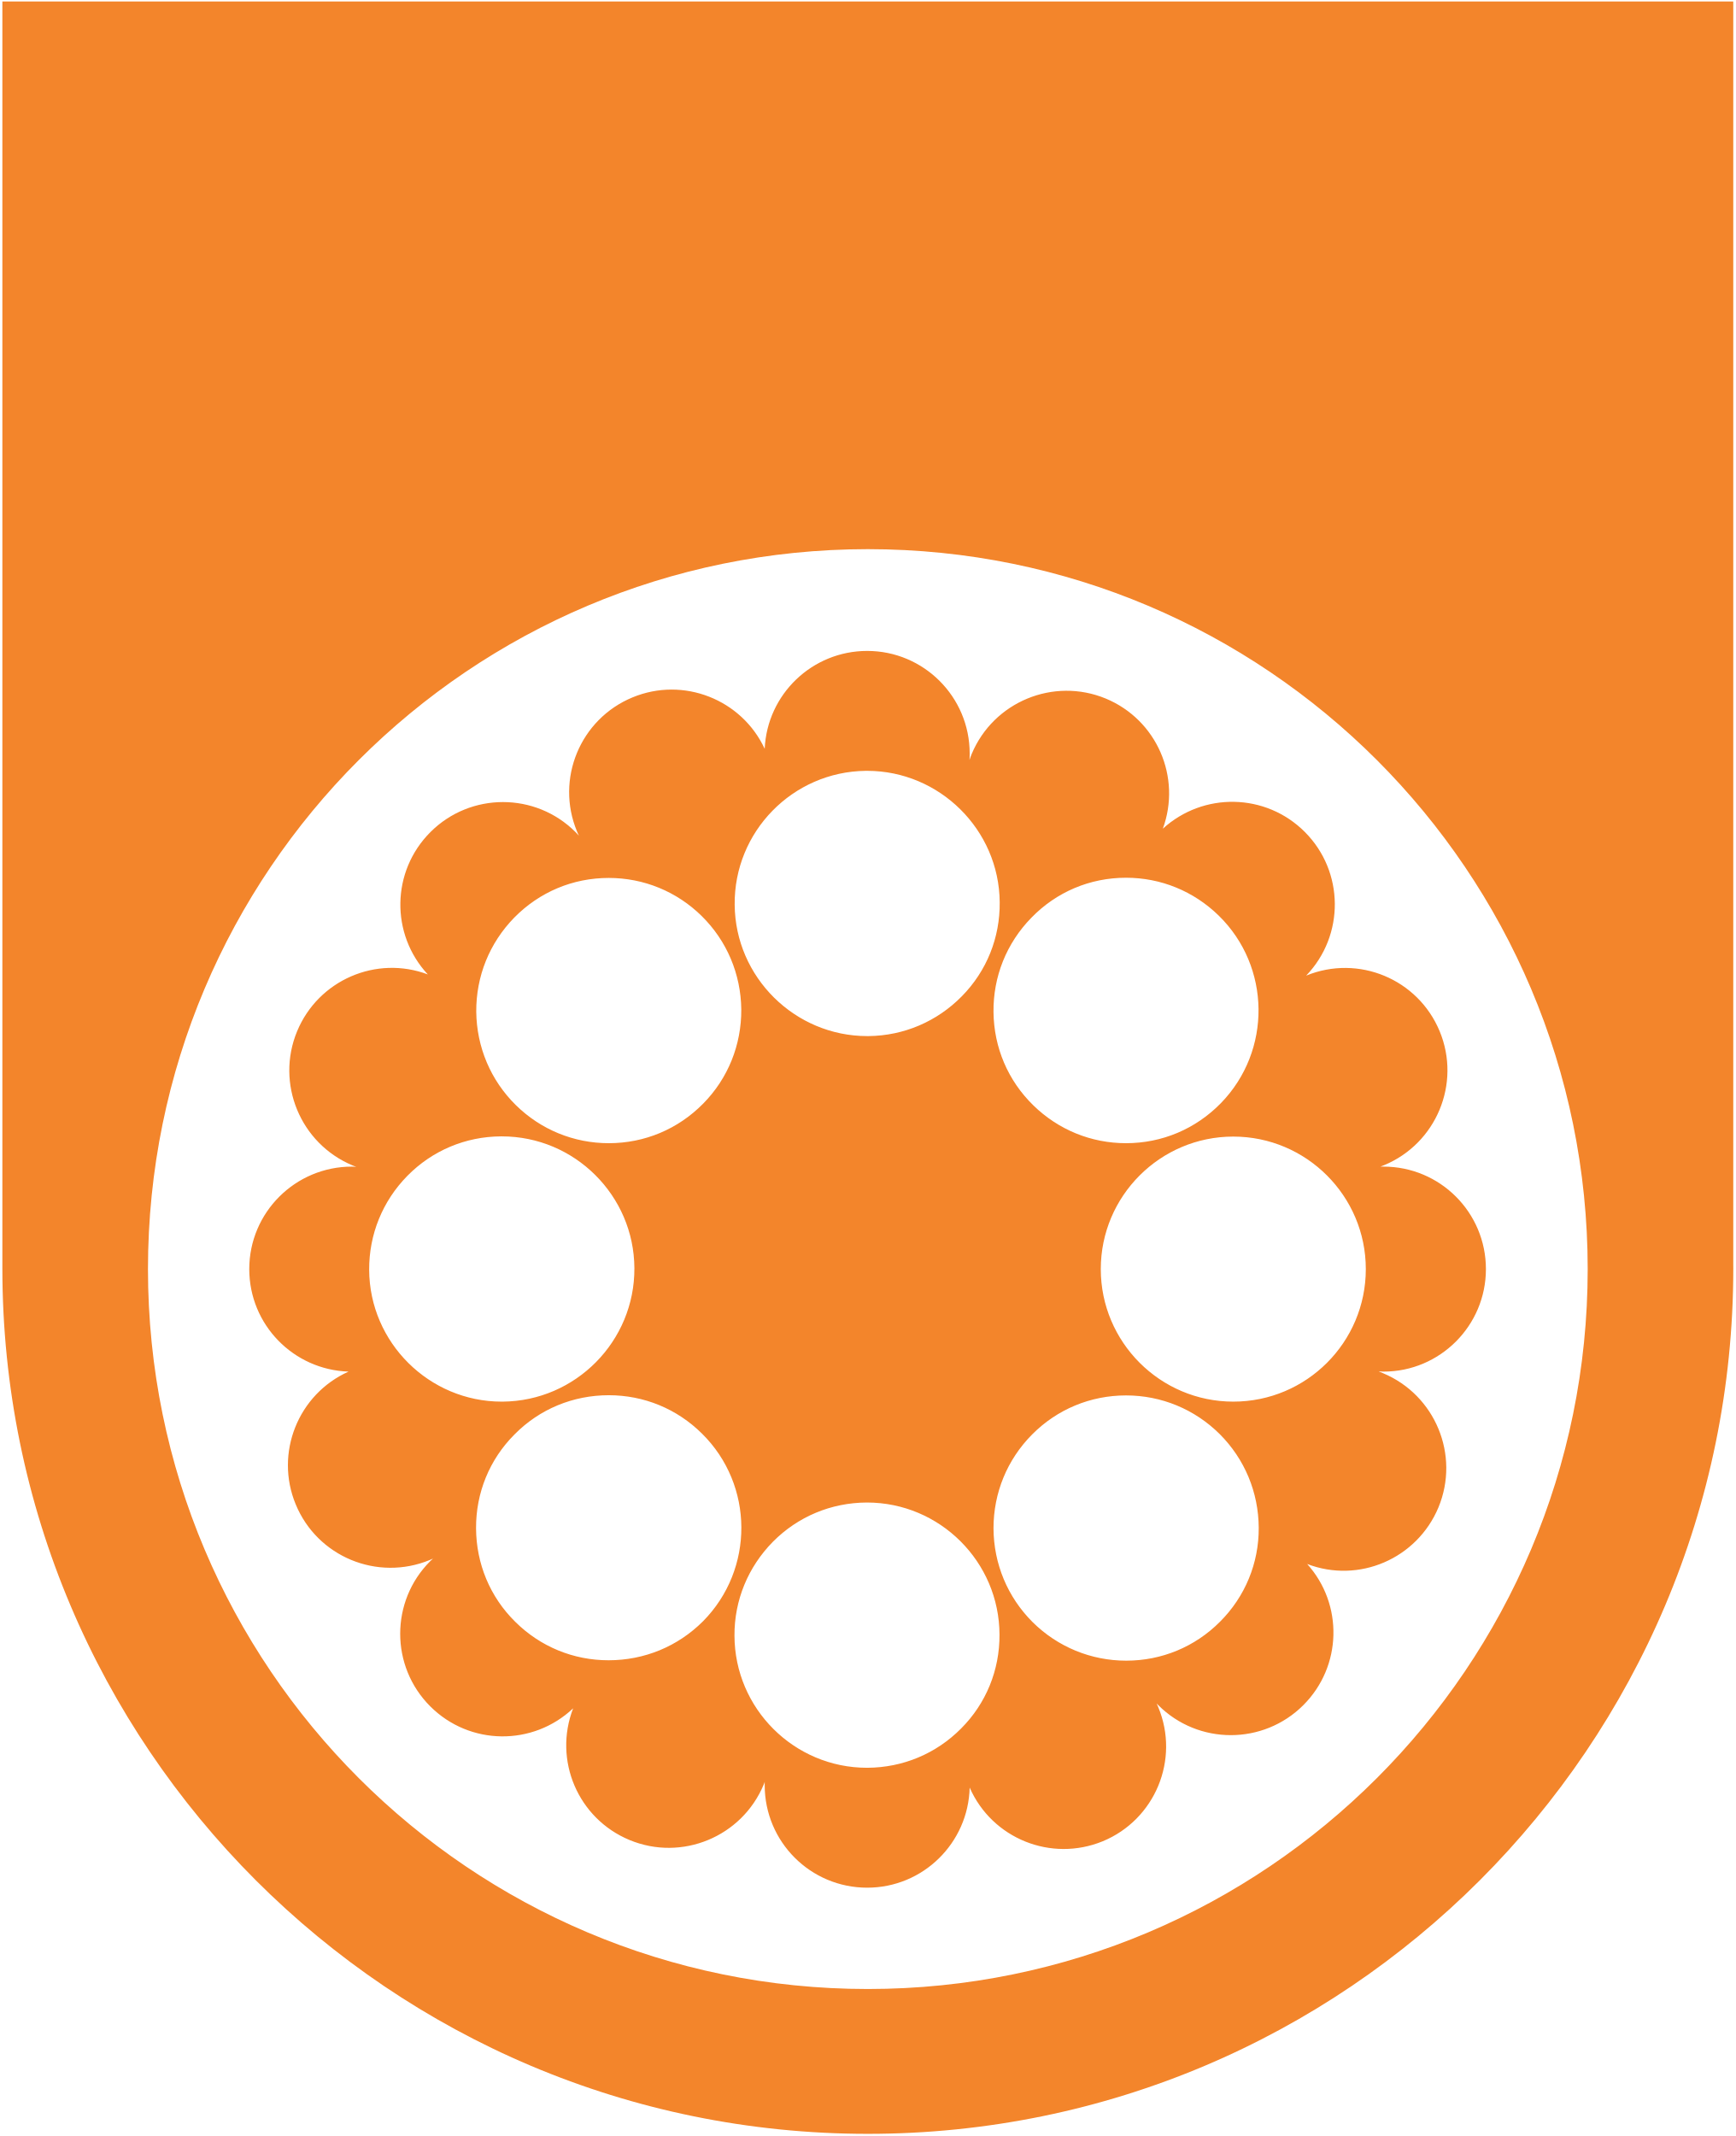
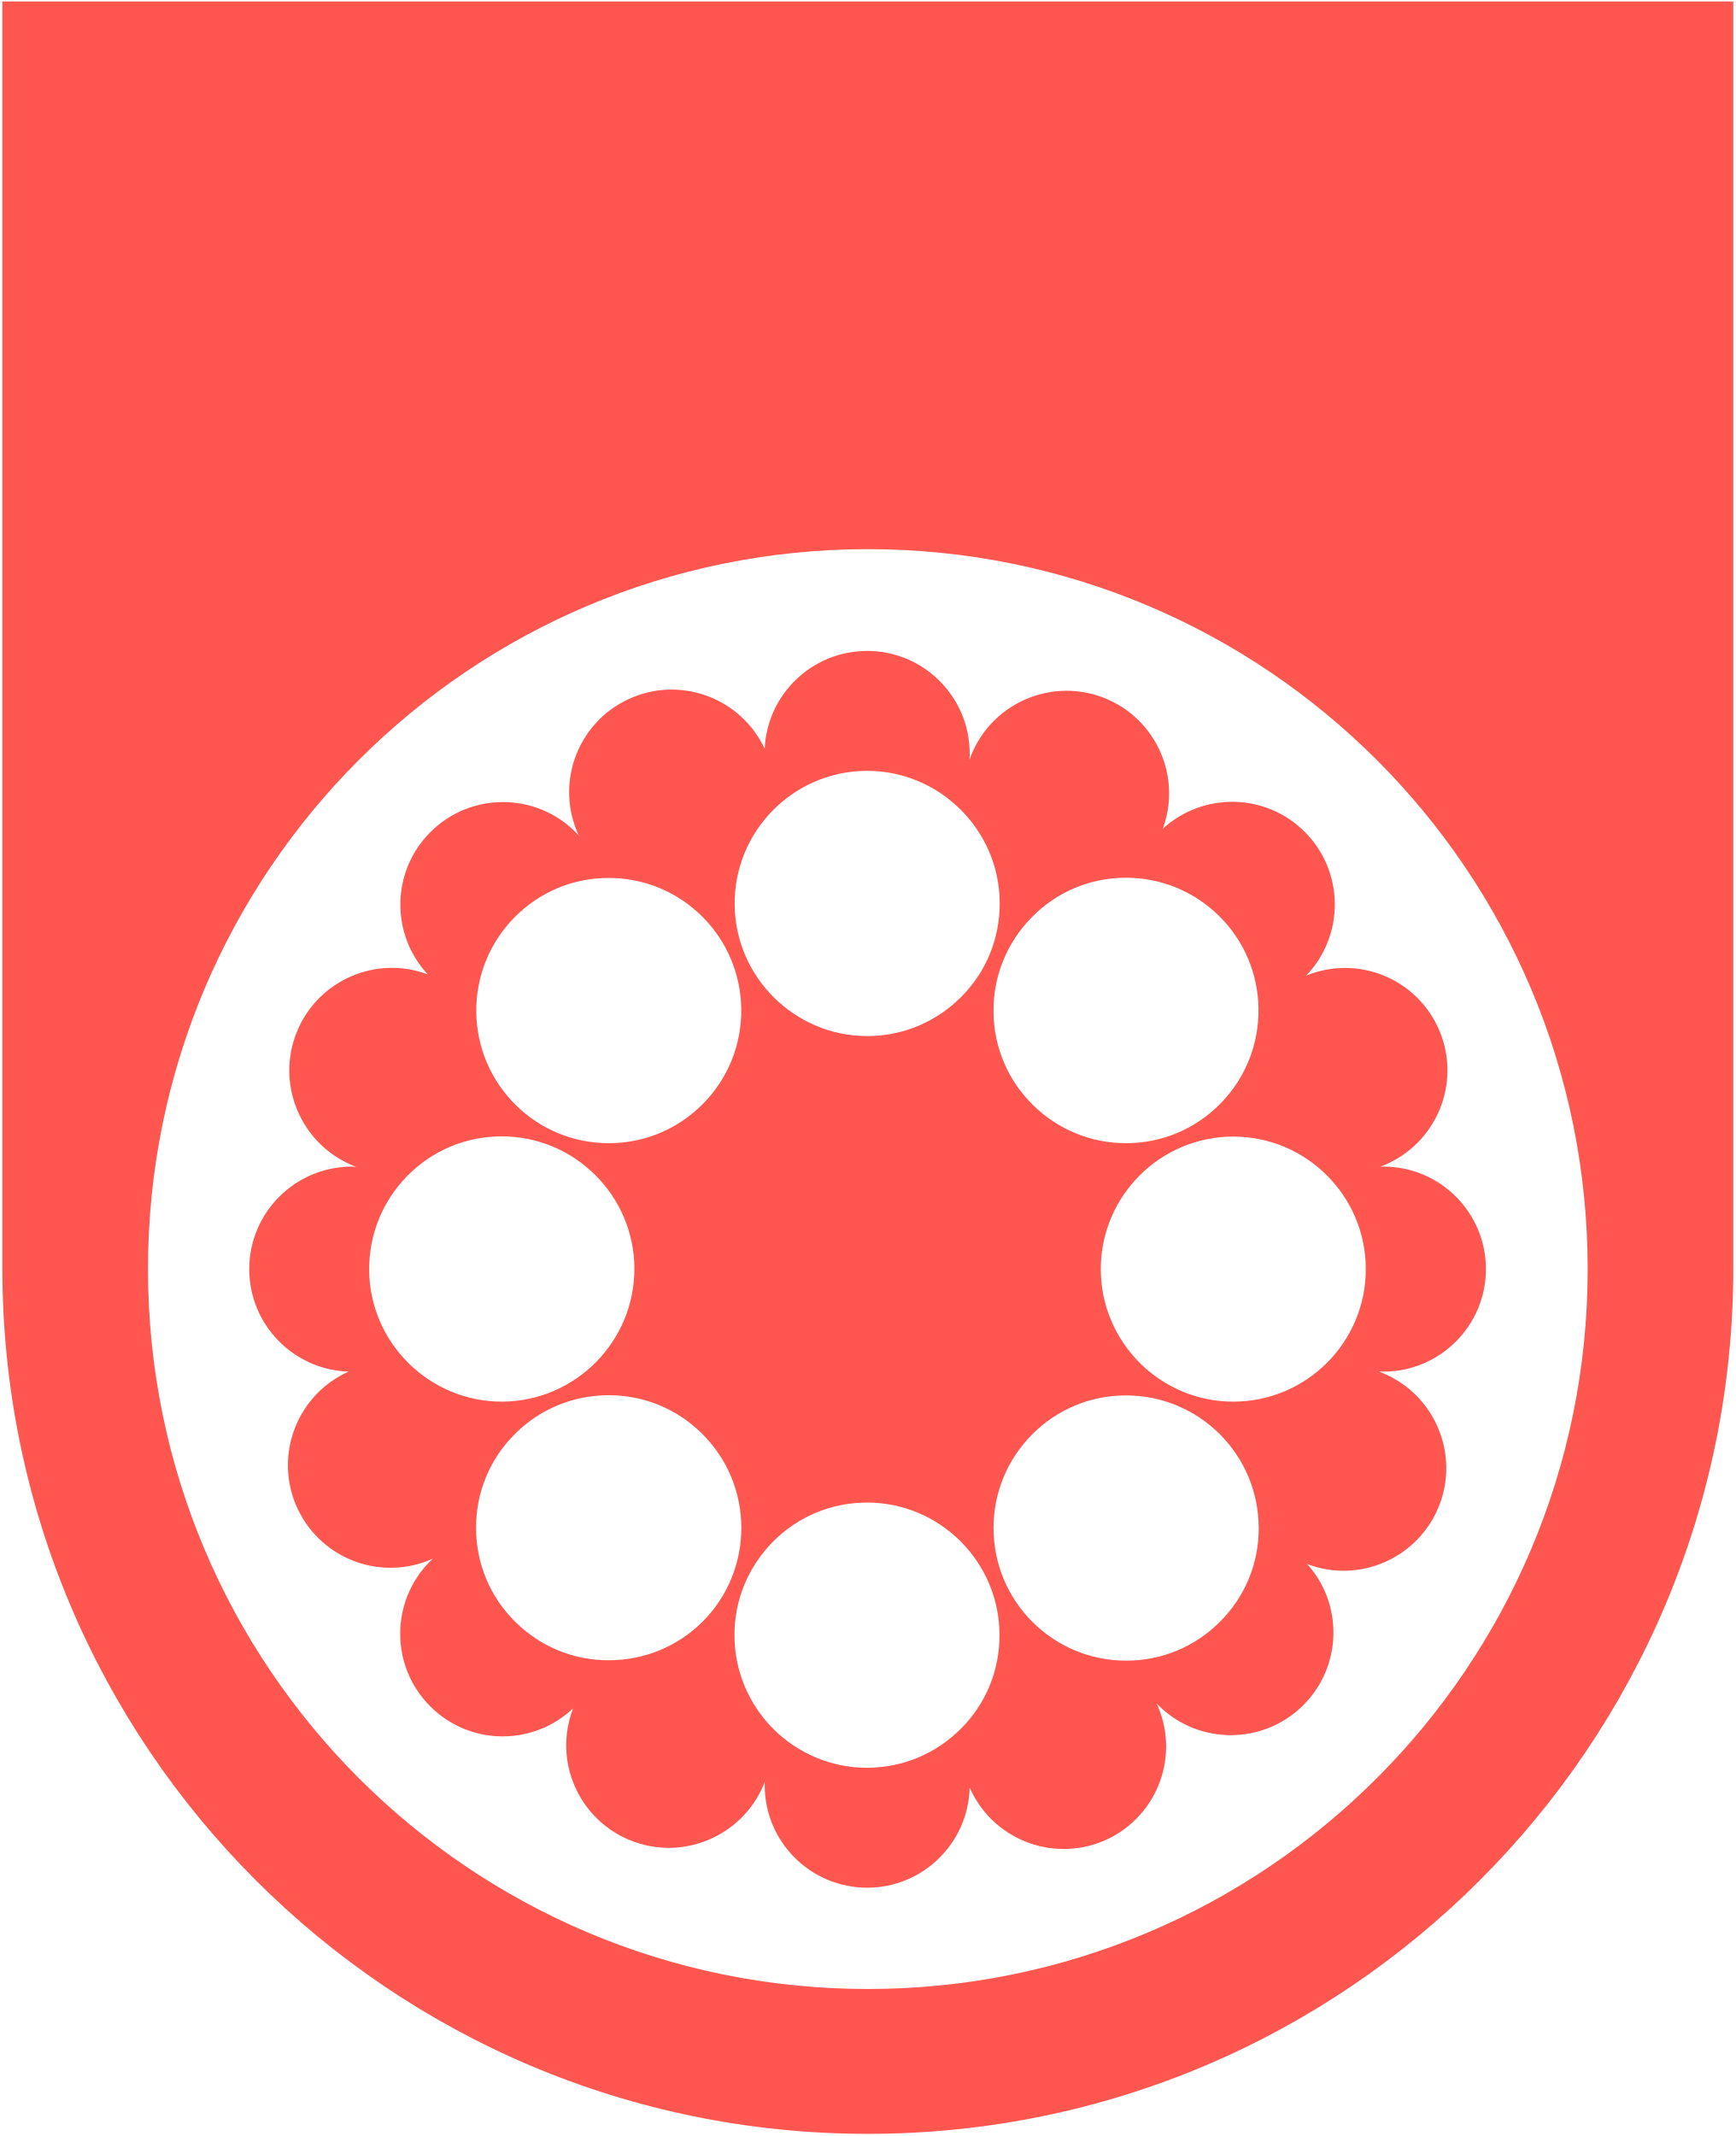
<svg xmlns="http://www.w3.org/2000/svg" width="720" height="886" viewBox="0 0 720 886">
-   <path id="Path" fill="#f3852b" stroke="none" d="M 360 885.105 C 161.721 885.105 0.982 724.367 0.982 526.088 C 0.982 525.617 0.996 525.13 0.982 524.66 L 0.982 0.625 L 719.004 0.625 L 719.004 524.66 C 719.004 525.13 719.018 525.603 719.018 526.088 C 719.018 724.367 558.279 885.105 360 885.105 Z M 360 825.029 C 524.923 825.029 658.619 691.331 658.619 526.408 C 658.619 361.485 524.923 227.787 360 227.787 C 195.077 227.787 61.381 361.485 61.381 526.408 C 61.381 691.331 195.077 825.029 360 825.029 Z M 359.734 783 C 336.235 783 317.219 763.984 317.219 740.484 L 317.219 739.074 C 317.136 739.489 316.971 739.821 316.805 740.236 C 307.754 761.909 282.842 772.204 261.17 763.236 C 239.747 754.351 229.45 730.106 237.754 708.6 C 221.064 724.377 194.823 724.128 178.465 707.77 C 161.858 691.162 161.858 664.174 178.465 647.566 C 178.88 647.234 179.212 646.82 179.627 646.488 C 179.212 646.654 178.714 646.902 178.299 647.068 C 156.543 656.036 131.632 645.74 122.664 623.984 C 113.862 602.727 123.661 578.315 144.586 568.932 C 121.751 568.184 103.4 549.5 103.4 526.416 C 103.4 502.917 122.499 483.902 145.998 483.902 C 146.662 483.902 147.243 483.984 147.824 483.984 C 147.326 483.818 146.744 483.653 146.246 483.404 C 124.574 474.353 114.278 449.442 123.246 427.77 C 132.048 406.512 156.128 396.133 177.469 404.188 C 161.941 387.497 162.274 361.424 178.549 345.148 C 195.156 328.541 222.143 328.541 238.75 345.148 C 239.248 345.647 239.664 346.144 240.162 346.643 C 239.83 346.061 239.579 345.398 239.33 344.816 C 230.362 323.144 240.659 298.232 262.414 289.264 C 283.505 280.545 307.67 290.095 317.219 310.605 C 318.215 288.02 336.899 270 359.734 270 C 383.234 270 402.248 289.099 402.248 312.516 C 402.248 313.429 402.249 314.342 402.166 315.256 C 402.415 314.425 402.746 313.594 403.078 312.764 C 412.129 291.091 437.04 280.794 458.713 289.762 C 479.887 298.564 490.184 322.396 482.379 343.736 C 499.152 328.458 525.06 328.872 541.252 345.064 C 557.693 361.506 557.86 387.995 541.834 404.686 C 563.507 395.801 588.251 406.097 597.219 427.77 C 606.187 449.442 595.807 474.352 574.135 483.32 C 573.637 483.486 573.139 483.736 572.641 483.902 L 573.885 483.902 C 597.384 483.902 616.4 502.917 616.4 526.416 C 616.4 549.915 597.302 568.932 573.969 568.932 C 573.304 568.932 572.557 568.85 571.893 568.85 C 572.474 569.099 573.137 569.347 573.719 569.596 C 595.391 578.647 605.689 603.558 596.721 625.23 C 587.836 646.571 563.671 656.951 542.248 648.73 C 557.278 665.421 556.779 691.162 540.67 707.271 C 524.063 723.879 497.076 723.879 480.469 707.271 L 479.805 706.605 C 480.054 707.104 480.22 707.603 480.469 708.102 C 489.52 729.857 479.141 754.768 457.469 763.736 C 436.045 772.538 411.548 762.657 402.248 741.482 C 401.667 764.484 382.902 783 359.734 783 Z M 359.65 733.262 L 359.816 733.262 C 374.514 733.179 388.298 727.449 398.678 716.986 C 409.057 706.607 414.704 692.739 414.621 678.041 C 414.538 647.816 389.876 623.238 359.65 623.238 L 359.484 623.238 C 344.787 623.321 331.003 629.051 320.623 639.514 C 310.327 649.976 304.597 663.76 304.68 678.457 C 304.763 708.682 329.425 733.262 359.65 733.262 Z M 467.184 688.836 C 481.881 688.836 495.747 683.107 506.127 672.645 C 516.507 662.265 522.237 648.399 522.154 633.701 C 522.071 619.004 516.34 605.219 505.961 594.84 C 495.581 584.543 481.797 578.812 467.1 578.812 C 452.402 578.812 438.536 584.543 428.156 595.006 C 417.777 605.469 412.131 619.252 412.131 633.949 C 412.214 648.647 417.943 662.431 428.322 672.811 C 438.702 683.107 452.569 688.836 467.184 688.836 Z M 252.451 688.67 C 267.315 688.67 281.182 682.941 291.645 672.479 C 312.985 650.889 312.818 616.014 291.229 594.674 C 280.849 584.377 267.148 578.73 252.533 578.73 C 237.753 578.73 223.803 584.46 213.424 595.006 C 203.044 605.385 197.397 619.252 197.48 633.949 C 197.564 648.647 203.293 662.43 213.756 672.727 C 224.135 683.023 237.837 688.67 252.451 688.67 Z M 208.109 581.387 L 208.523 581.387 C 238.832 581.138 263.328 556.31 263.162 526.002 C 262.996 495.86 238.334 471.363 208.191 471.363 L 207.777 471.363 C 193.08 471.446 179.295 477.26 168.998 487.723 C 158.702 498.185 153.056 512.052 153.139 526.75 C 153.305 556.892 178.05 581.387 208.109 581.387 Z M 511.607 581.387 C 541.999 581.387 566.578 556.724 566.578 526.416 C 566.578 496.108 541.916 471.447 511.607 471.447 C 481.299 471.447 456.637 496.108 456.637 526.416 C 456.637 556.724 481.299 581.387 511.607 581.387 Z M 252.533 474.188 C 267.397 474.188 281.264 468.375 291.727 457.746 C 302.023 447.283 307.587 433.416 307.504 418.719 C 307.338 404.021 301.525 390.238 291.062 379.941 C 280.766 369.811 267.065 364.164 252.533 364.164 C 237.67 364.164 223.802 369.977 213.34 380.605 C 203.043 391.151 197.479 404.935 197.562 419.633 C 197.729 434.33 203.541 448.114 214.004 458.41 C 224.3 468.541 238.002 474.188 252.533 474.188 Z M 467.1 474.188 C 482.046 474.188 495.996 468.292 506.459 457.58 C 527.633 435.825 527.219 400.948 505.547 379.773 C 495.167 369.643 481.548 364.08 467.1 364.08 C 452.153 364.08 438.204 369.976 427.824 380.688 C 417.528 391.233 411.965 405.101 412.131 419.799 C 412.297 434.496 418.109 448.196 428.654 458.492 C 439.034 468.623 452.651 474.188 467.1 474.188 Z M 359.734 429.762 L 360.314 429.762 C 375.012 429.596 388.713 423.701 399.01 413.238 C 409.306 402.776 414.871 388.908 414.705 374.211 C 414.456 344.152 389.711 319.738 359.734 319.738 L 359.152 319.738 C 328.844 320.07 304.432 344.983 304.764 375.291 C 305.013 405.35 329.758 429.762 359.734 429.762 Z" />
+   <path id="Path" fill="#ff564f" stroke="none" d="M 360 885.105 C 161.721 885.105 0.982 724.367 0.982 526.088 C 0.982 525.617 0.996 525.13 0.982 524.66 L 0.982 0.625 L 719.004 0.625 L 719.004 524.66 C 719.004 525.13 719.018 525.603 719.018 526.088 C 719.018 724.367 558.279 885.105 360 885.105 Z M 360 825.029 C 524.923 825.029 658.619 691.331 658.619 526.408 C 658.619 361.485 524.923 227.787 360 227.787 C 195.077 227.787 61.381 361.485 61.381 526.408 C 61.381 691.331 195.077 825.029 360 825.029 Z M 359.734 783 C 336.235 783 317.219 763.984 317.219 740.484 L 317.219 739.074 C 317.136 739.489 316.971 739.821 316.805 740.236 C 307.754 761.909 282.842 772.204 261.17 763.236 C 239.747 754.351 229.45 730.106 237.754 708.6 C 221.064 724.377 194.823 724.128 178.465 707.77 C 161.858 691.162 161.858 664.174 178.465 647.566 C 178.88 647.234 179.212 646.82 179.627 646.488 C 179.212 646.654 178.714 646.902 178.299 647.068 C 156.543 656.036 131.632 645.74 122.664 623.984 C 113.862 602.727 123.661 578.315 144.586 568.932 C 121.751 568.184 103.4 549.5 103.4 526.416 C 103.4 502.917 122.499 483.902 145.998 483.902 C 146.662 483.902 147.243 483.984 147.824 483.984 C 147.326 483.818 146.744 483.653 146.246 483.404 C 124.574 474.353 114.278 449.442 123.246 427.77 C 132.048 406.512 156.128 396.133 177.469 404.188 C 161.941 387.497 162.274 361.424 178.549 345.148 C 195.156 328.541 222.143 328.541 238.75 345.148 C 239.248 345.647 239.664 346.144 240.162 346.643 C 239.83 346.061 239.579 345.398 239.33 344.816 C 230.362 323.144 240.659 298.232 262.414 289.264 C 283.505 280.545 307.67 290.095 317.219 310.605 C 318.215 288.02 336.899 270 359.734 270 C 383.234 270 402.248 289.099 402.248 312.516 C 402.248 313.429 402.249 314.342 402.166 315.256 C 402.415 314.425 402.746 313.594 403.078 312.764 C 412.129 291.091 437.04 280.794 458.713 289.762 C 479.887 298.564 490.184 322.396 482.379 343.736 C 499.152 328.458 525.06 328.872 541.252 345.064 C 557.693 361.506 557.86 387.995 541.834 404.686 C 563.507 395.801 588.251 406.097 597.219 427.77 C 606.187 449.442 595.807 474.352 574.135 483.32 C 573.637 483.486 573.139 483.736 572.641 483.902 L 573.885 483.902 C 597.384 483.902 616.4 502.917 616.4 526.416 C 616.4 549.915 597.302 568.932 573.969 568.932 C 573.304 568.932 572.557 568.85 571.893 568.85 C 572.474 569.099 573.137 569.347 573.719 569.596 C 595.391 578.647 605.689 603.558 596.721 625.23 C 587.836 646.571 563.671 656.951 542.248 648.73 C 557.278 665.421 556.779 691.162 540.67 707.271 C 524.063 723.879 497.076 723.879 480.469 707.271 L 479.805 706.605 C 480.054 707.104 480.22 707.603 480.469 708.102 C 489.52 729.857 479.141 754.768 457.469 763.736 C 436.045 772.538 411.548 762.657 402.248 741.482 C 401.667 764.484 382.902 783 359.734 783 Z M 359.65 733.262 L 359.816 733.262 C 374.514 733.179 388.298 727.449 398.678 716.986 C 409.057 706.607 414.704 692.739 414.621 678.041 C 414.538 647.816 389.876 623.238 359.65 623.238 L 359.484 623.238 C 344.787 623.321 331.003 629.051 320.623 639.514 C 310.327 649.976 304.597 663.76 304.68 678.457 C 304.763 708.682 329.425 733.262 359.65 733.262 Z M 467.184 688.836 C 481.881 688.836 495.747 683.107 506.127 672.645 C 516.507 662.265 522.237 648.399 522.154 633.701 C 522.071 619.004 516.34 605.219 505.961 594.84 C 495.581 584.543 481.797 578.812 467.1 578.812 C 452.402 578.812 438.536 584.543 428.156 595.006 C 417.777 605.469 412.131 619.252 412.131 633.949 C 412.214 648.647 417.943 662.431 428.322 672.811 C 438.702 683.107 452.569 688.836 467.184 688.836 Z M 252.451 688.67 C 267.315 688.67 281.182 682.941 291.645 672.479 C 312.985 650.889 312.818 616.014 291.229 594.674 C 280.849 584.377 267.148 578.73 252.533 578.73 C 237.753 578.73 223.803 584.46 213.424 595.006 C 203.044 605.385 197.397 619.252 197.48 633.949 C 197.564 648.647 203.293 662.43 213.756 672.727 C 224.135 683.023 237.837 688.67 252.451 688.67 Z M 208.109 581.387 L 208.523 581.387 C 238.832 581.138 263.328 556.31 263.162 526.002 C 262.996 495.86 238.334 471.363 208.191 471.363 L 207.777 471.363 C 193.08 471.446 179.295 477.26 168.998 487.723 C 158.702 498.185 153.056 512.052 153.139 526.75 C 153.305 556.892 178.05 581.387 208.109 581.387 Z M 511.607 581.387 C 541.999 581.387 566.578 556.724 566.578 526.416 C 566.578 496.108 541.916 471.447 511.607 471.447 C 481.299 471.447 456.637 496.108 456.637 526.416 C 456.637 556.724 481.299 581.387 511.607 581.387 Z M 252.533 474.188 C 267.397 474.188 281.264 468.375 291.727 457.746 C 302.023 447.283 307.587 433.416 307.504 418.719 C 307.338 404.021 301.525 390.238 291.062 379.941 C 280.766 369.811 267.065 364.164 252.533 364.164 C 237.67 364.164 223.802 369.977 213.34 380.605 C 203.043 391.151 197.479 404.935 197.562 419.633 C 197.729 434.33 203.541 448.114 214.004 458.41 C 224.3 468.541 238.002 474.188 252.533 474.188 Z M 467.1 474.188 C 482.046 474.188 495.996 468.292 506.459 457.58 C 527.633 435.825 527.219 400.948 505.547 379.773 C 495.167 369.643 481.548 364.08 467.1 364.08 C 452.153 364.08 438.204 369.976 427.824 380.688 C 417.528 391.233 411.965 405.101 412.131 419.799 C 412.297 434.496 418.109 448.196 428.654 458.492 C 439.034 468.623 452.651 474.188 467.1 474.188 Z M 359.734 429.762 L 360.314 429.762 C 375.012 429.596 388.713 423.701 399.01 413.238 C 409.306 402.776 414.871 388.908 414.705 374.211 C 414.456 344.152 389.711 319.738 359.734 319.738 L 359.152 319.738 C 328.844 320.07 304.432 344.983 304.764 375.291 C 305.013 405.35 329.758 429.762 359.734 429.762 Z" />
</svg>
